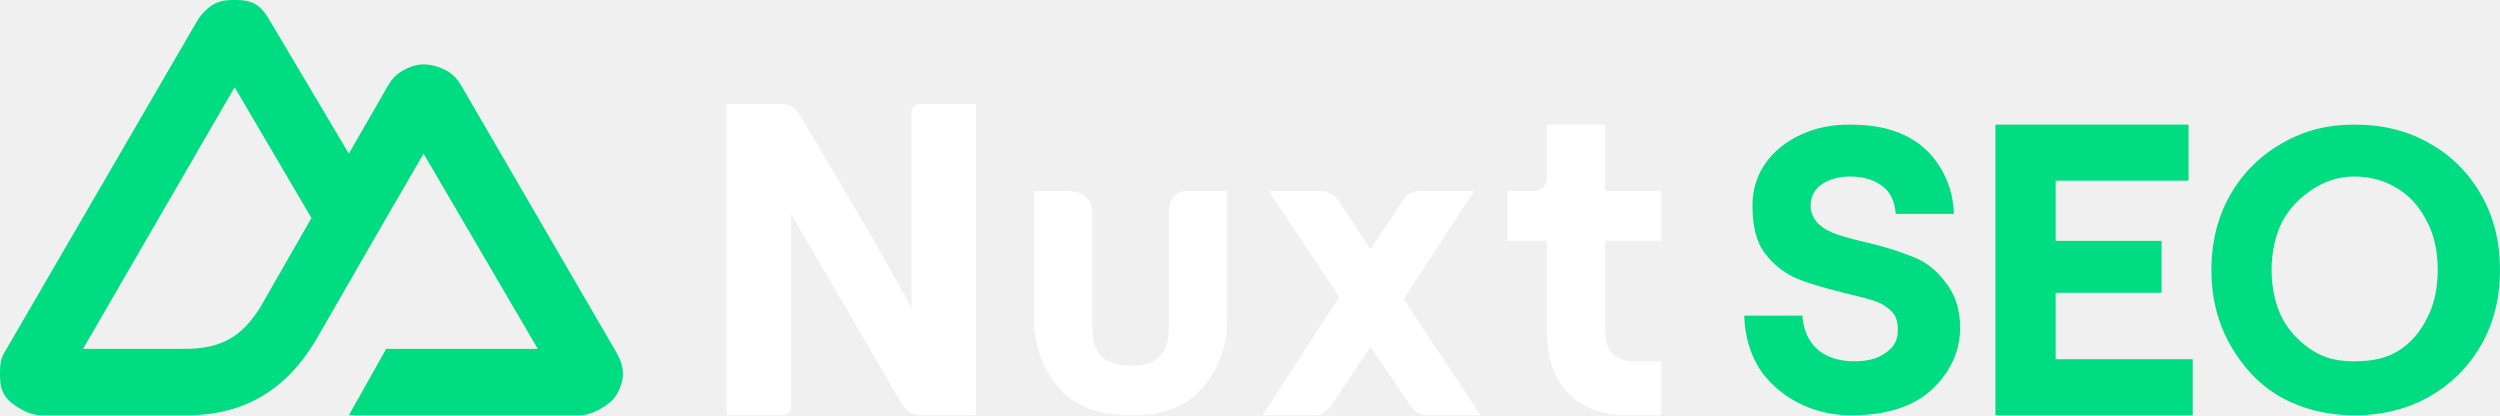
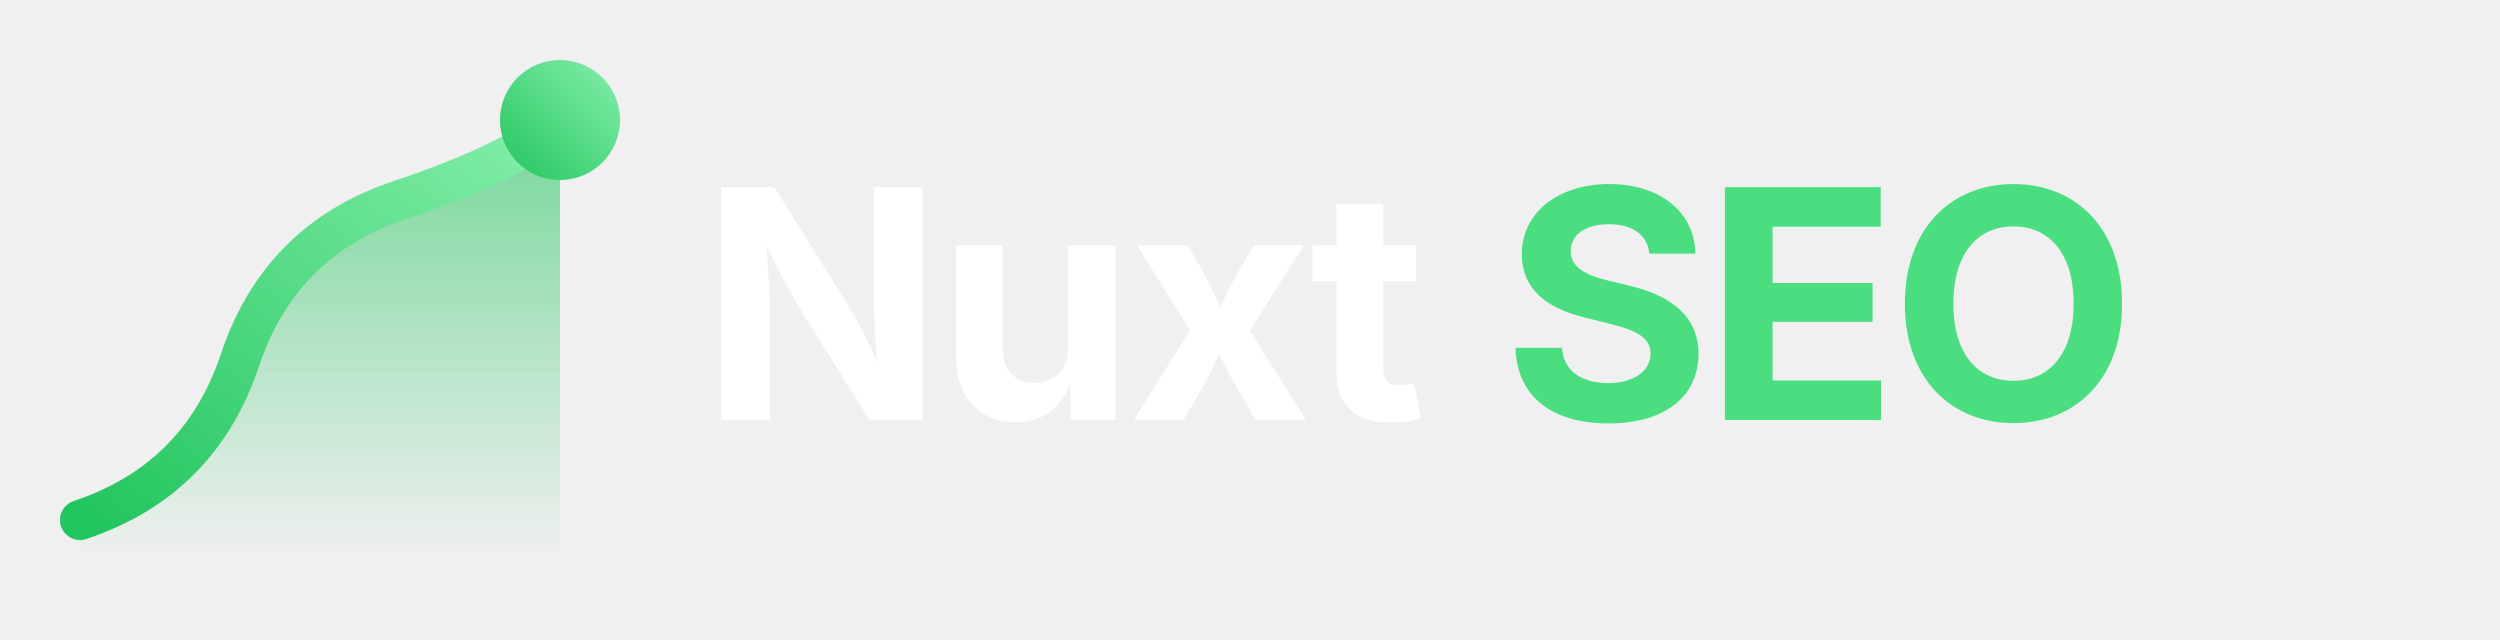
- <svg xmlns="http://www.w3.org/2000/svg" height="22" viewBox="0 0 132.44 22" fill="none" width="132.44">
-   <path d="M41.47 22c.238 0 .44-.197.44-.44V11.33s.55.99 1.54 2.64l4.29 7.37c.196.411.632.66.99.66h2.97V5.5h-2.97a.447.447 0 0 0-.44.44v10.34l-1.98-3.52-3.96-6.71c-.193-.342-.607-.55-.99-.55H38.5V22zm38.39-11.88h1.43a.66.66 0 0 0 .66-.66V6.6h3.08v3.52H88v2.64h-2.97v4.73c0 1.155.556 1.65 1.54 1.65H88V22h-1.87c-2.536 0-4.18-1.642-4.18-4.4v-4.84h-2.09zm-14.85 0v6.82c0 1.54-.578 2.839-1.43 3.74S61.552 22 59.95 22s-2.888-.419-3.74-1.32c-.837-.901-1.43-2.2-1.43-3.74v-6.82h1.76c.375 0 .745.068.99.33.245.247.33.392.33.77v5.72c0 .886.05 1.434.44 1.87.39.421.871.55 1.65.55.794 0 1.15-.129 1.54-.55.39-.436.44-.984.44-1.87v-5.72c0-.378.085-.618.33-.88.216-.23.443-.224.77-.22h.22zm9.35 5.72 3.74-5.72h-2.86c-.36 0-.681.129-.88.44L72.6 13.2l-1.65-2.53c-.199-.311-.63-.55-.99-.55h-2.75l3.74 5.61L66.88 22h2.86c.357 0 .68-.353.88-.66l1.98-2.97 2.09 3.08c.2.307.522.55.88.55h2.86z" fill="white" />
-   <path d="M18.48 22h12.21c.39 0 .763-.137 1.1-.33s.685-.435.88-.77.33-.714.33-1.1-.135-.765-.33-1.1L24.42 4.51c-.195-.334-.433-.577-.77-.77s-.82-.33-1.21-.33-.763.137-1.1.33-.575.436-.77.77l-2.09 3.63L14.3 1.1c-.195-.334-.433-.687-.77-.88S12.82 0 12.43 0s-.763.027-1.1.22-.685.545-.88.88L.22 18.7c-.195.334-.22.714-.22 1.1s.025.766.22 1.1.543.577.88.77.71.33 1.1.33h7.7c3.051 0 5.272-1.369 6.82-3.96l3.74-6.49 1.98-3.41 6.05 10.34h-8.03zm-8.69-3.52H4.4l8.03-13.86 4.07 6.93-2.696 4.7c-1.028 1.681-2.2 2.23-4.014 2.23M98.12 22c-1.128 0-2.003-.23-2.86-.66-.857-.445-1.59-1.081-2.09-1.87-.485-.803-.727-1.689-.77-2.75h3.08c.071.774.299 1.315.77 1.76.485.445 1.195.66 1.98.66.728 0 1.222-.139 1.65-.44.443-.301.66-.651.66-1.21 0-.387-.073-.761-.33-.99-.243-.244-.509-.421-.88-.55s-.965-.268-1.65-.44c-1.014-.244-1.873-.498-2.53-.77-.643-.287-1.179-.703-1.65-1.32s-.66-1.455-.66-2.53c0-.817.217-1.555.66-2.2s1.085-1.182 1.87-1.54c.785-.373 1.641-.55 2.64-.55 1.071 0 2.046.163 2.86.55a4.3 4.3 0 0 1 1.87 1.65c.471.717.741 1.584.77 2.53h-3.08c-.057-.602-.232-1.086-.66-1.43-.428-.358-1.046-.55-1.76-.55-.628 0-1.169.168-1.54.44s-.55.655-.55 1.1c0 .416.183.746.44.99s.59.407.99.55c.4.129.95.282 1.65.44 1.028.244 1.777.512 2.42.77s1.193.703 1.65 1.32c.471.602.77 1.359.77 2.42 0 .932-.299 1.732-.77 2.42s-1.123 1.277-1.98 1.65c-.842.373-1.856.55-2.97.55m18.04 0h-10.45V6.6h10.23v2.97h-7.04v3.19h5.61v2.75h-5.61v3.52h7.26zm8.58 0c-1.456 0-2.79-.33-3.96-.99-1.156-.674-1.969-1.589-2.64-2.75-.657-1.176-.99-2.497-.99-3.96s.333-2.799.99-3.96a7.26 7.26 0 0 1 2.75-2.75c1.17-.674 2.394-.99 3.85-.99 1.442 0 2.804.316 3.96.99a7.07 7.07 0 0 1 2.75 2.75c.671 1.161.99 2.497.99 3.96s-.319 2.784-.99 3.96a7.26 7.26 0 0 1-2.75 2.75c-1.156.66-2.518.99-3.96.99m0-2.86c.843 0 1.639-.134 2.31-.55.685-.43 1.169-1.014 1.54-1.76.385-.746.55-1.598.55-2.53s-.165-1.784-.55-2.53c-.371-.746-.855-1.33-1.54-1.76-.671-.43-1.467-.66-2.31-.66s-1.529.23-2.2.66-1.265 1.014-1.65 1.76c-.371.746-.55 1.598-.55 2.53s.179 1.784.55 2.53c.385.746.979 1.33 1.65 1.76.671.416 1.357.55 2.2.55" fill="#00DC82" />
+ <svg xmlns="http://www.w3.org/2000/svg" viewBox="0 0 250 64">
+   <defs>
+     <style>
+       @font-face {
+         font-family: 'Hubot Sans';
+         src: url('/fonts/HubotSans-Regular.woff2') format('woff2');
+         font-weight: 400 900;
+         font-stretch: 75% 125%;
+       }
+     </style>
+     <linearGradient id="line" x1="0%" y1="100%" x2="100%" y2="0%">
+       <stop offset="0%" stop-color="#22c55e" />
+       <stop offset="100%" stop-color="#86efac" />
+     </linearGradient>
+     <linearGradient id="fill" x1="0%" y1="0%" x2="0%" y2="100%">
+       <stop offset="0%" stop-color="#22c55e" stop-opacity="0.6" />
+       <stop offset="100%" stop-color="#22c55e" stop-opacity="0" />
+     </linearGradient>
+   </defs>
+   <g transform="translate(0, 0)">
+     <path d="M8 52 Q20 48 24 36 T40 20 T56 12 L56 56 L8 56 Z" fill="url(#fill)" />
+     <path d="M8 52 Q20 48 24 36 T40 20 T56 12" fill="none" stroke="url(#line)" stroke-width="4" stroke-linecap="round" />
+     <circle cx="56" cy="12" r="6" fill="url(#line)" />
+   </g>
+   <text x="70" y="42" font-family="'Hubot Sans', system-ui, -apple-system, sans-serif" font-size="32" font-weight="700" letter-spacing="-0.025em">
+     <tspan fill="#ffffff">Nuxt </tspan>
+     <tspan fill="#4ade80">SEO</tspan>
+   </text>
</svg>
